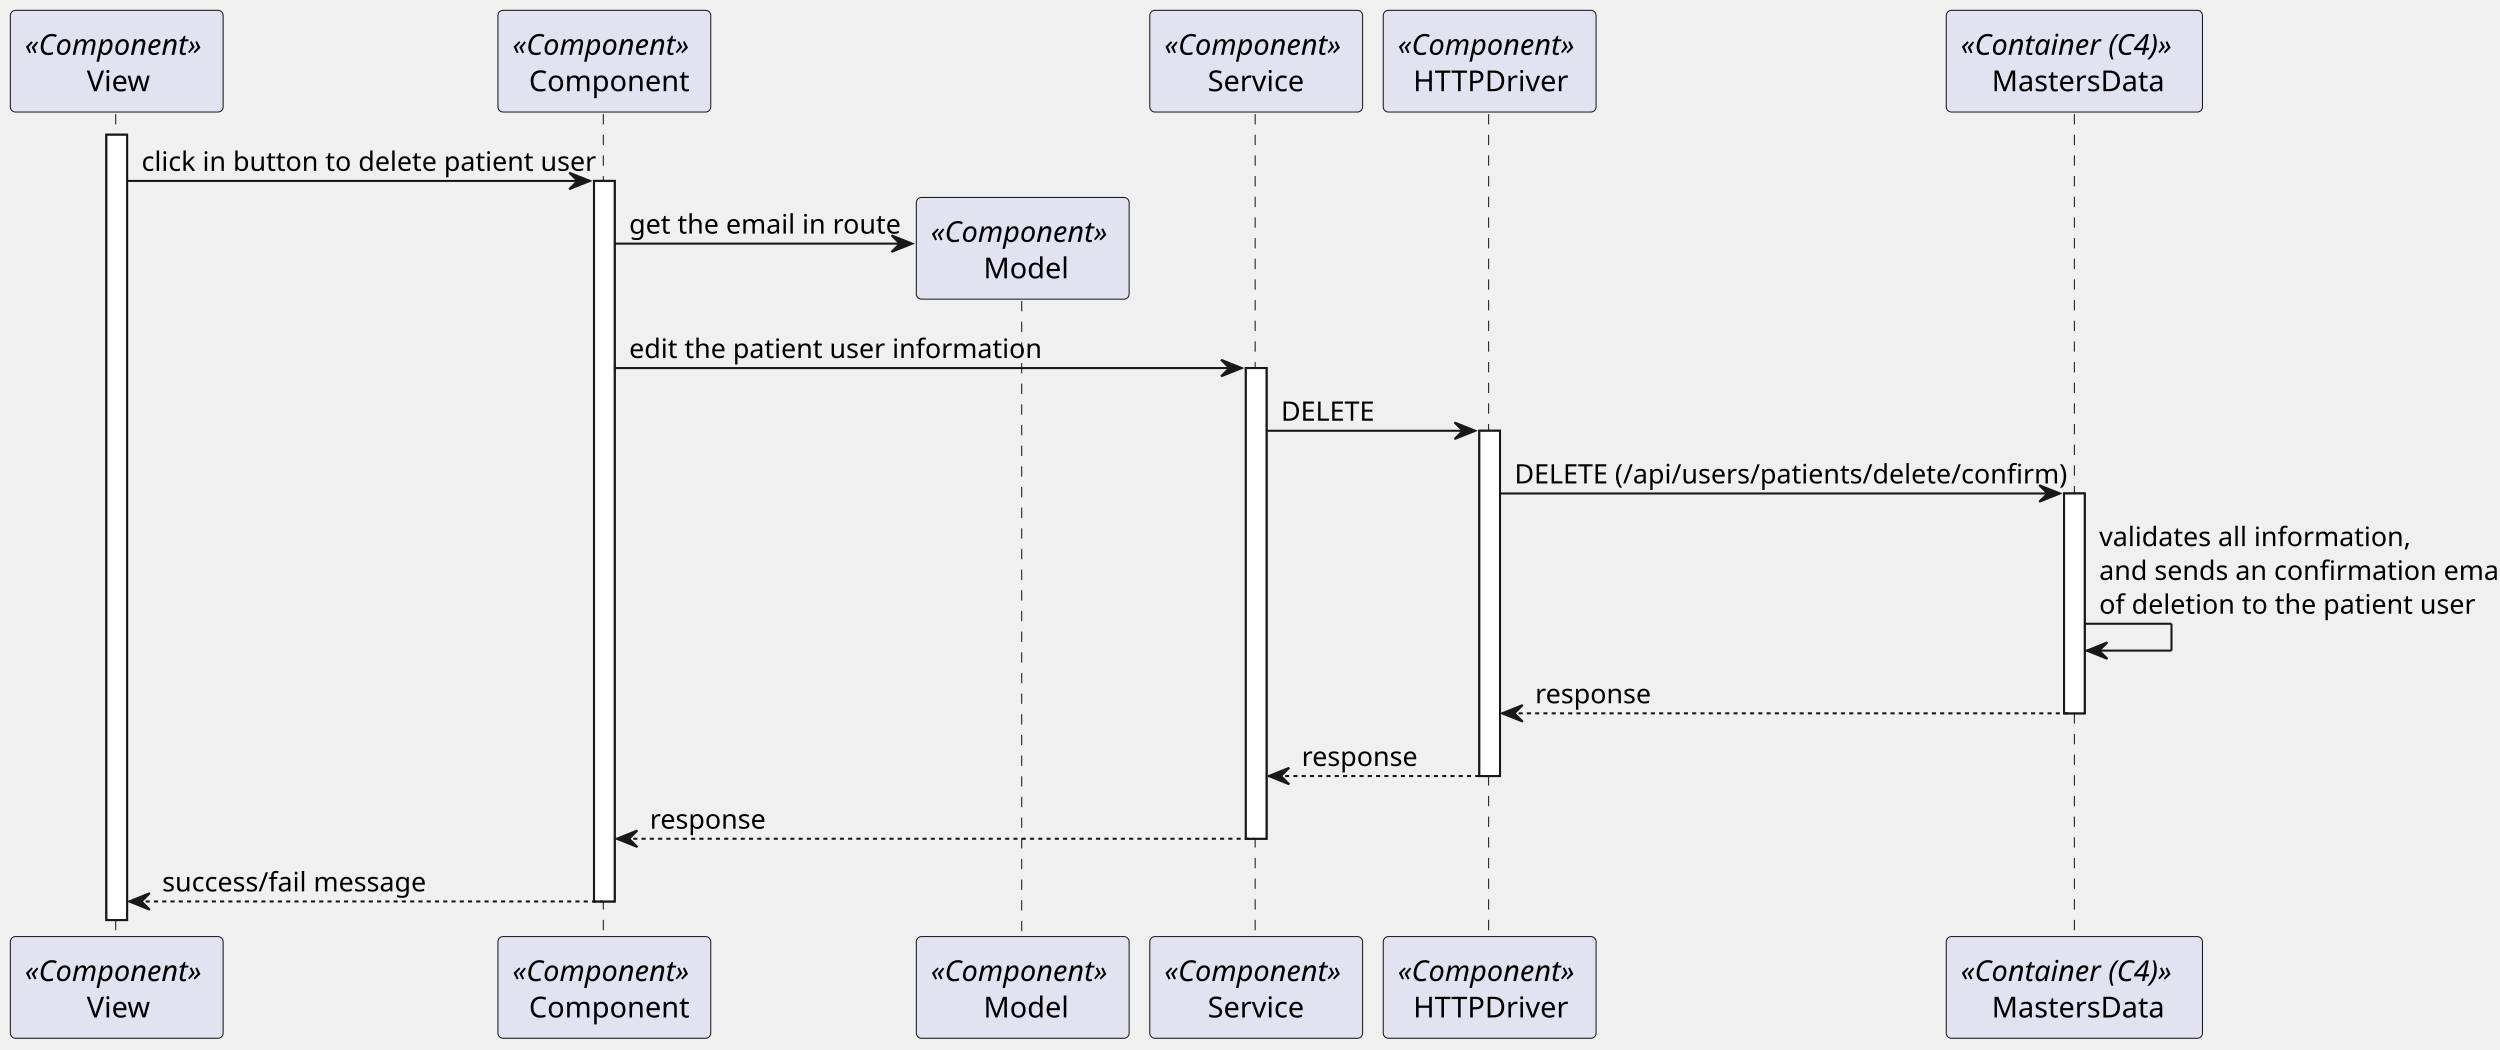
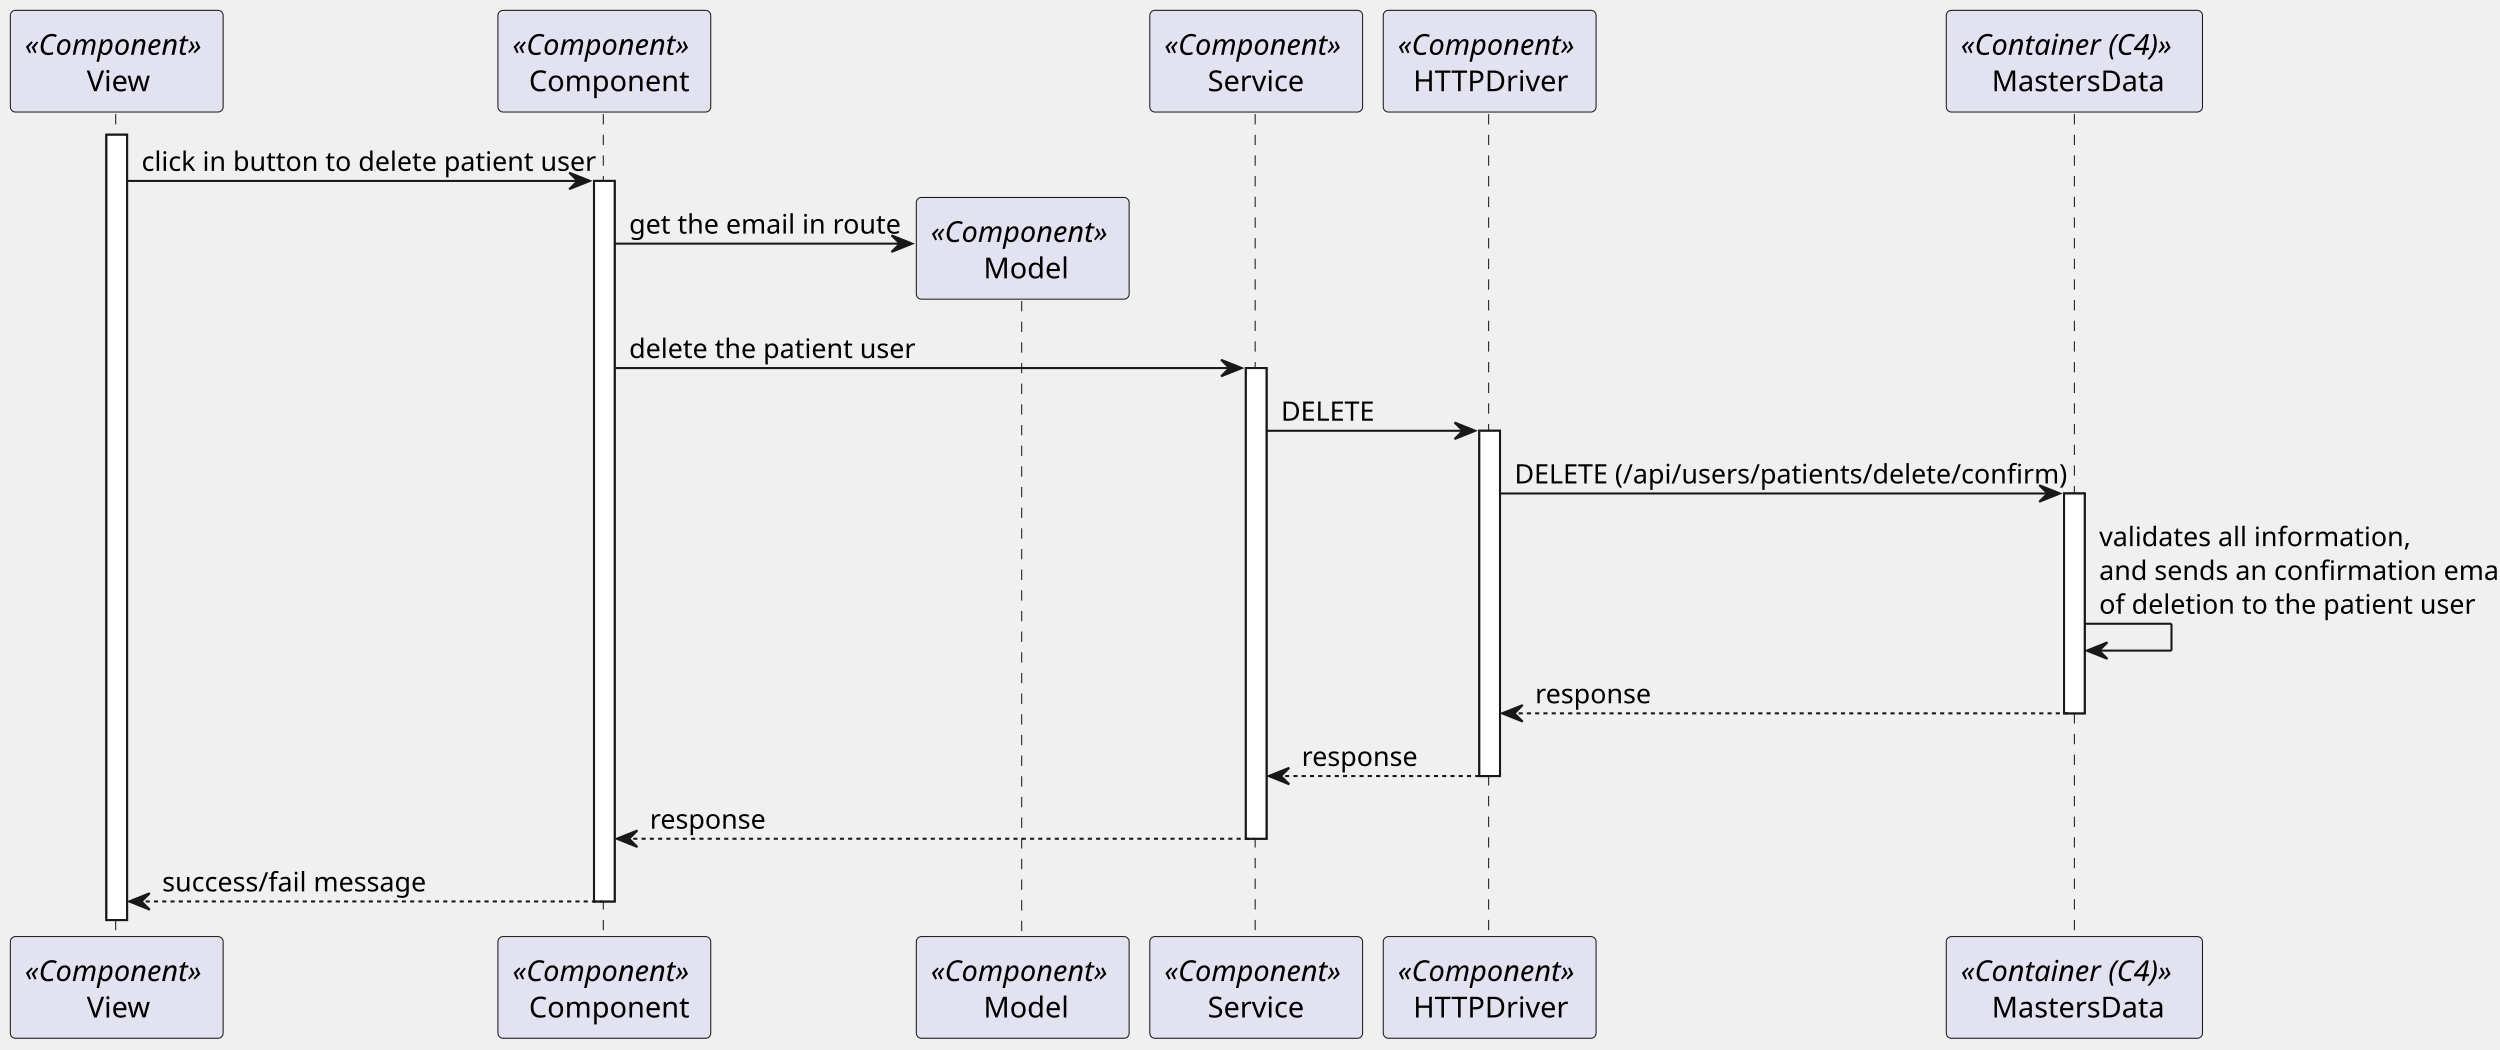
<svg xmlns="http://www.w3.org/2000/svg" contentStyleType="text/css" height="508px" preserveAspectRatio="none" style="width:1210px;height:508px;background:#FFFFFF;" version="1.1" viewBox="0 0 1210 508" width="1210px" zoomAndPan="magnify">
  <defs />
  <g>
    <rect fill="#FFFFFF" height="380.086" style="stroke:#181818;stroke-width:1.0;" width="10" x="51.5" y="65.219" />
    <rect fill="#FFFFFF" height="348.734" style="stroke:#181818;stroke-width:1.0;" width="10" x="287.5" y="87.57" />
    <rect fill="#FFFFFF" height="227.812" style="stroke:#181818;stroke-width:1.0;" width="10" x="603" y="178.141" />
    <rect fill="#FFFFFF" height="167.109" style="stroke:#181818;stroke-width:1.0;" width="10" x="716" y="208.492" />
    <rect fill="#FFFFFF" height="106.406" style="stroke:#181818;stroke-width:1.0;" width="10" x="999" y="238.844" />
    <line style="stroke:#181818;stroke-width:0.5;stroke-dasharray:5.0,5.0;" x1="56" x2="56" y1="55.219" y2="454.305" />
    <line style="stroke:#181818;stroke-width:0.5;stroke-dasharray:5.0,5.0;" x1="292" x2="292" y1="55.219" y2="454.305" />
    <line style="stroke:#181818;stroke-width:0.5;stroke-dasharray:5.0,5.0;" x1="494.5" x2="494.5" y1="135.68" y2="454.305" />
    <line style="stroke:#181818;stroke-width:0.5;stroke-dasharray:5.0,5.0;" x1="607.5" x2="607.5" y1="55.219" y2="454.305" />
    <line style="stroke:#181818;stroke-width:0.5;stroke-dasharray:5.0,5.0;" x1="720.5" x2="720.5" y1="55.219" y2="454.305" />
    <line style="stroke:#181818;stroke-width:0.5;stroke-dasharray:5.0,5.0;" x1="1004" x2="1004" y1="55.219" y2="454.305" />
    <rect fill="#E2E2F0" height="49.219" rx="2.5" ry="2.5" style="stroke:#181818;stroke-width:0.5;" width="103" x="5" y="5" />
    <text fill="#000000" font-family="sans-serif" font-size="14" font-style="italic" lengthAdjust="spacing" textLength="89" x="12" y="26.533">«Component»</text>
    <text fill="#000000" font-family="sans-serif" font-size="14" lengthAdjust="spacing" textLength="29" x="42" y="44.143">View</text>
    <rect fill="#E2E2F0" height="49.219" rx="2.5" ry="2.5" style="stroke:#181818;stroke-width:0.5;" width="103" x="5" y="453.305" />
    <text fill="#000000" font-family="sans-serif" font-size="14" font-style="italic" lengthAdjust="spacing" textLength="89" x="12" y="474.838">«Component»</text>
    <text fill="#000000" font-family="sans-serif" font-size="14" lengthAdjust="spacing" textLength="29" x="42" y="492.447">View</text>
    <rect fill="#E2E2F0" height="49.219" rx="2.5" ry="2.5" style="stroke:#181818;stroke-width:0.5;" width="103" x="241" y="5" />
    <text fill="#000000" font-family="sans-serif" font-size="14" font-style="italic" lengthAdjust="spacing" textLength="89" x="248" y="26.533">«Component»</text>
    <text fill="#000000" font-family="sans-serif" font-size="14" lengthAdjust="spacing" textLength="73" x="256" y="44.143">Component</text>
    <rect fill="#E2E2F0" height="49.219" rx="2.5" ry="2.5" style="stroke:#181818;stroke-width:0.5;" width="103" x="241" y="453.305" />
    <text fill="#000000" font-family="sans-serif" font-size="14" font-style="italic" lengthAdjust="spacing" textLength="89" x="248" y="474.838">«Component»</text>
    <text fill="#000000" font-family="sans-serif" font-size="14" lengthAdjust="spacing" textLength="73" x="256" y="492.447">Component</text>
    <rect fill="#E2E2F0" height="49.219" rx="2.5" ry="2.5" style="stroke:#181818;stroke-width:0.5;" width="103" x="443.5" y="453.305" />
    <text fill="#000000" font-family="sans-serif" font-size="14" font-style="italic" lengthAdjust="spacing" textLength="89" x="450.5" y="474.838">«Component»</text>
    <text fill="#000000" font-family="sans-serif" font-size="14" lengthAdjust="spacing" textLength="38" x="476" y="492.447">Model</text>
    <rect fill="#E2E2F0" height="49.219" rx="2.5" ry="2.5" style="stroke:#181818;stroke-width:0.5;" width="103" x="556.5" y="5" />
    <text fill="#000000" font-family="sans-serif" font-size="14" font-style="italic" lengthAdjust="spacing" textLength="89" x="563.5" y="26.533">«Component»</text>
    <text fill="#000000" font-family="sans-serif" font-size="14" lengthAdjust="spacing" textLength="47" x="584.5" y="44.143">Service</text>
    <rect fill="#E2E2F0" height="49.219" rx="2.5" ry="2.5" style="stroke:#181818;stroke-width:0.5;" width="103" x="556.5" y="453.305" />
    <text fill="#000000" font-family="sans-serif" font-size="14" font-style="italic" lengthAdjust="spacing" textLength="89" x="563.5" y="474.838">«Component»</text>
    <text fill="#000000" font-family="sans-serif" font-size="14" lengthAdjust="spacing" textLength="47" x="584.5" y="492.447">Service</text>
    <rect fill="#E2E2F0" height="49.219" rx="2.5" ry="2.5" style="stroke:#181818;stroke-width:0.5;" width="103" x="669.5" y="5" />
    <text fill="#000000" font-family="sans-serif" font-size="14" font-style="italic" lengthAdjust="spacing" textLength="89" x="676.5" y="26.533">«Component»</text>
    <text fill="#000000" font-family="sans-serif" font-size="14" lengthAdjust="spacing" textLength="74" x="684" y="44.143">HTTPDriver</text>
    <rect fill="#E2E2F0" height="49.219" rx="2.5" ry="2.5" style="stroke:#181818;stroke-width:0.5;" width="103" x="669.5" y="453.305" />
    <text fill="#000000" font-family="sans-serif" font-size="14" font-style="italic" lengthAdjust="spacing" textLength="89" x="676.5" y="474.838">«Component»</text>
    <text fill="#000000" font-family="sans-serif" font-size="14" lengthAdjust="spacing" textLength="74" x="684" y="492.447">HTTPDriver</text>
    <rect fill="#E2E2F0" height="49.219" rx="2.5" ry="2.5" style="stroke:#181818;stroke-width:0.5;" width="124" x="942" y="5" />
    <text fill="#000000" font-family="sans-serif" font-size="14" font-style="italic" lengthAdjust="spacing" textLength="110" x="949" y="26.533">«Container (C4)»</text>
    <text fill="#000000" font-family="sans-serif" font-size="14" lengthAdjust="spacing" textLength="80" x="964" y="44.143">MastersData</text>
    <rect fill="#E2E2F0" height="49.219" rx="2.5" ry="2.5" style="stroke:#181818;stroke-width:0.5;" width="124" x="942" y="453.305" />
    <text fill="#000000" font-family="sans-serif" font-size="14" font-style="italic" lengthAdjust="spacing" textLength="110" x="949" y="474.838">«Container (C4)»</text>
    <text fill="#000000" font-family="sans-serif" font-size="14" lengthAdjust="spacing" textLength="80" x="964" y="492.447">MastersData</text>
    <rect fill="#FFFFFF" height="380.086" style="stroke:#181818;stroke-width:1.0;" width="10" x="51.5" y="65.219" />
    <rect fill="#FFFFFF" height="348.734" style="stroke:#181818;stroke-width:1.0;" width="10" x="287.5" y="87.57" />
    <rect fill="#FFFFFF" height="227.812" style="stroke:#181818;stroke-width:1.0;" width="10" x="603" y="178.141" />
    <rect fill="#FFFFFF" height="167.109" style="stroke:#181818;stroke-width:1.0;" width="10" x="716" y="208.492" />
    <rect fill="#FFFFFF" height="106.406" style="stroke:#181818;stroke-width:1.0;" width="10" x="999" y="238.844" />
    <polygon fill="#181818" points="275.5,83.57,285.5,87.57,275.5,91.57,279.5,87.57" style="stroke:#181818;stroke-width:1.0;" />
    <line style="stroke:#181818;stroke-width:1.0;" x1="61.5" x2="281.5" y1="87.57" y2="87.57" />
    <text fill="#000000" font-family="sans-serif" font-size="13" lengthAdjust="spacing" textLength="207" x="68.5" y="82.714">click in button to delete patient user</text>
    <polygon fill="#181818" points="431.5,113.922,441.5,117.922,431.5,121.922,435.5,117.922" style="stroke:#181818;stroke-width:1.0;" />
    <line style="stroke:#181818;stroke-width:1.0;" x1="297.5" x2="437.5" y1="117.922" y2="117.922" />
    <text fill="#000000" font-family="sans-serif" font-size="13" lengthAdjust="spacing" textLength="122" x="304.5" y="113.065">get the email in route</text>
    <rect fill="#E2E2F0" height="49.219" rx="2.5" ry="2.5" style="stroke:#181818;stroke-width:0.5;" width="103" x="443.5" y="95.57" />
    <text fill="#000000" font-family="sans-serif" font-size="14" font-style="italic" lengthAdjust="spacing" textLength="89" x="450.5" y="117.103">«Component»</text>
    <text fill="#000000" font-family="sans-serif" font-size="14" lengthAdjust="spacing" textLength="38" x="476" y="134.713">Model</text>
    <polygon fill="#181818" points="591,174.141,601,178.141,591,182.141,595,178.141" style="stroke:#181818;stroke-width:1.0;" />
    <line style="stroke:#181818;stroke-width:1.0;" x1="297.5" x2="597" y1="178.141" y2="178.141" />
-     <text fill="#000000" font-family="sans-serif" font-size="13" lengthAdjust="spacing" textLength="182" x="304.5" y="173.284">edit the patient user information</text>
+     <text fill="#000000" font-family="sans-serif" font-size="13" lengthAdjust="spacing" textLength="129" x="304.5" y="173.284">delete the patient user</text>
    <polygon fill="#181818" points="704,204.492,714,208.492,704,212.492,708,208.492" style="stroke:#181818;stroke-width:1.0;" />
    <line style="stroke:#181818;stroke-width:1.0;" x1="613" x2="710" y1="208.492" y2="208.492" />
    <text fill="#000000" font-family="sans-serif" font-size="13" lengthAdjust="spacing" textLength="50" x="620" y="203.636">DELETE</text>
    <polygon fill="#181818" points="987,234.844,997,238.844,987,242.844,991,238.844" style="stroke:#181818;stroke-width:1.0;" />
    <line style="stroke:#181818;stroke-width:1.0;" x1="726" x2="993" y1="238.844" y2="238.844" />
    <text fill="#000000" font-family="sans-serif" font-size="13" lengthAdjust="spacing" textLength="254" x="733" y="233.987">DELETE (/api/users/patients/delete/confirm)</text>
    <line style="stroke:#181818;stroke-width:1.0;" x1="1009" x2="1051" y1="301.898" y2="301.898" />
    <line style="stroke:#181818;stroke-width:1.0;" x1="1051" x2="1051" y1="301.898" y2="314.898" />
    <line style="stroke:#181818;stroke-width:1.0;" x1="1010" x2="1051" y1="314.898" y2="314.898" />
    <polygon fill="#181818" points="1020,310.898,1010,314.898,1020,318.898,1016,314.898" style="stroke:#181818;stroke-width:1.0;" />
    <text fill="#000000" font-family="sans-serif" font-size="13" lengthAdjust="spacing" textLength="138" x="1016" y="264.339">validates all information,</text>
    <text fill="#000000" font-family="sans-serif" font-size="13" lengthAdjust="spacing" textLength="187" x="1016" y="280.69">and sends an confirmation email</text>
    <text fill="#000000" font-family="sans-serif" font-size="13" lengthAdjust="spacing" textLength="168" x="1016" y="297.042">of deletion to the patient user</text>
    <polygon fill="#181818" points="737,341.25,727,345.25,737,349.25,733,345.25" style="stroke:#181818;stroke-width:1.0;" />
    <line style="stroke:#181818;stroke-width:1.0;stroke-dasharray:2.0,2.0;" x1="731" x2="1003" y1="345.25" y2="345.25" />
    <text fill="#000000" font-family="sans-serif" font-size="13" lengthAdjust="spacing" textLength="53" x="743" y="340.394">response</text>
    <polygon fill="#181818" points="624,371.602,614,375.602,624,379.602,620,375.602" style="stroke:#181818;stroke-width:1.0;" />
    <line style="stroke:#181818;stroke-width:1.0;stroke-dasharray:2.0,2.0;" x1="618" x2="720" y1="375.602" y2="375.602" />
    <text fill="#000000" font-family="sans-serif" font-size="13" lengthAdjust="spacing" textLength="53" x="630" y="370.745">response</text>
    <polygon fill="#181818" points="308.5,401.953,298.5,405.953,308.5,409.953,304.5,405.953" style="stroke:#181818;stroke-width:1.0;" />
    <line style="stroke:#181818;stroke-width:1.0;stroke-dasharray:2.0,2.0;" x1="302.5" x2="607" y1="405.953" y2="405.953" />
    <text fill="#000000" font-family="sans-serif" font-size="13" lengthAdjust="spacing" textLength="53" x="314.5" y="401.097">response</text>
    <polygon fill="#181818" points="72.5,432.305,62.5,436.305,72.5,440.305,68.5,436.305" style="stroke:#181818;stroke-width:1.0;" />
    <line style="stroke:#181818;stroke-width:1.0;stroke-dasharray:2.0,2.0;" x1="66.5" x2="291.5" y1="436.305" y2="436.305" />
    <text fill="#000000" font-family="sans-serif" font-size="13" lengthAdjust="spacing" textLength="126" x="78.5" y="431.448">success/fail message</text>
  </g>
</svg>
